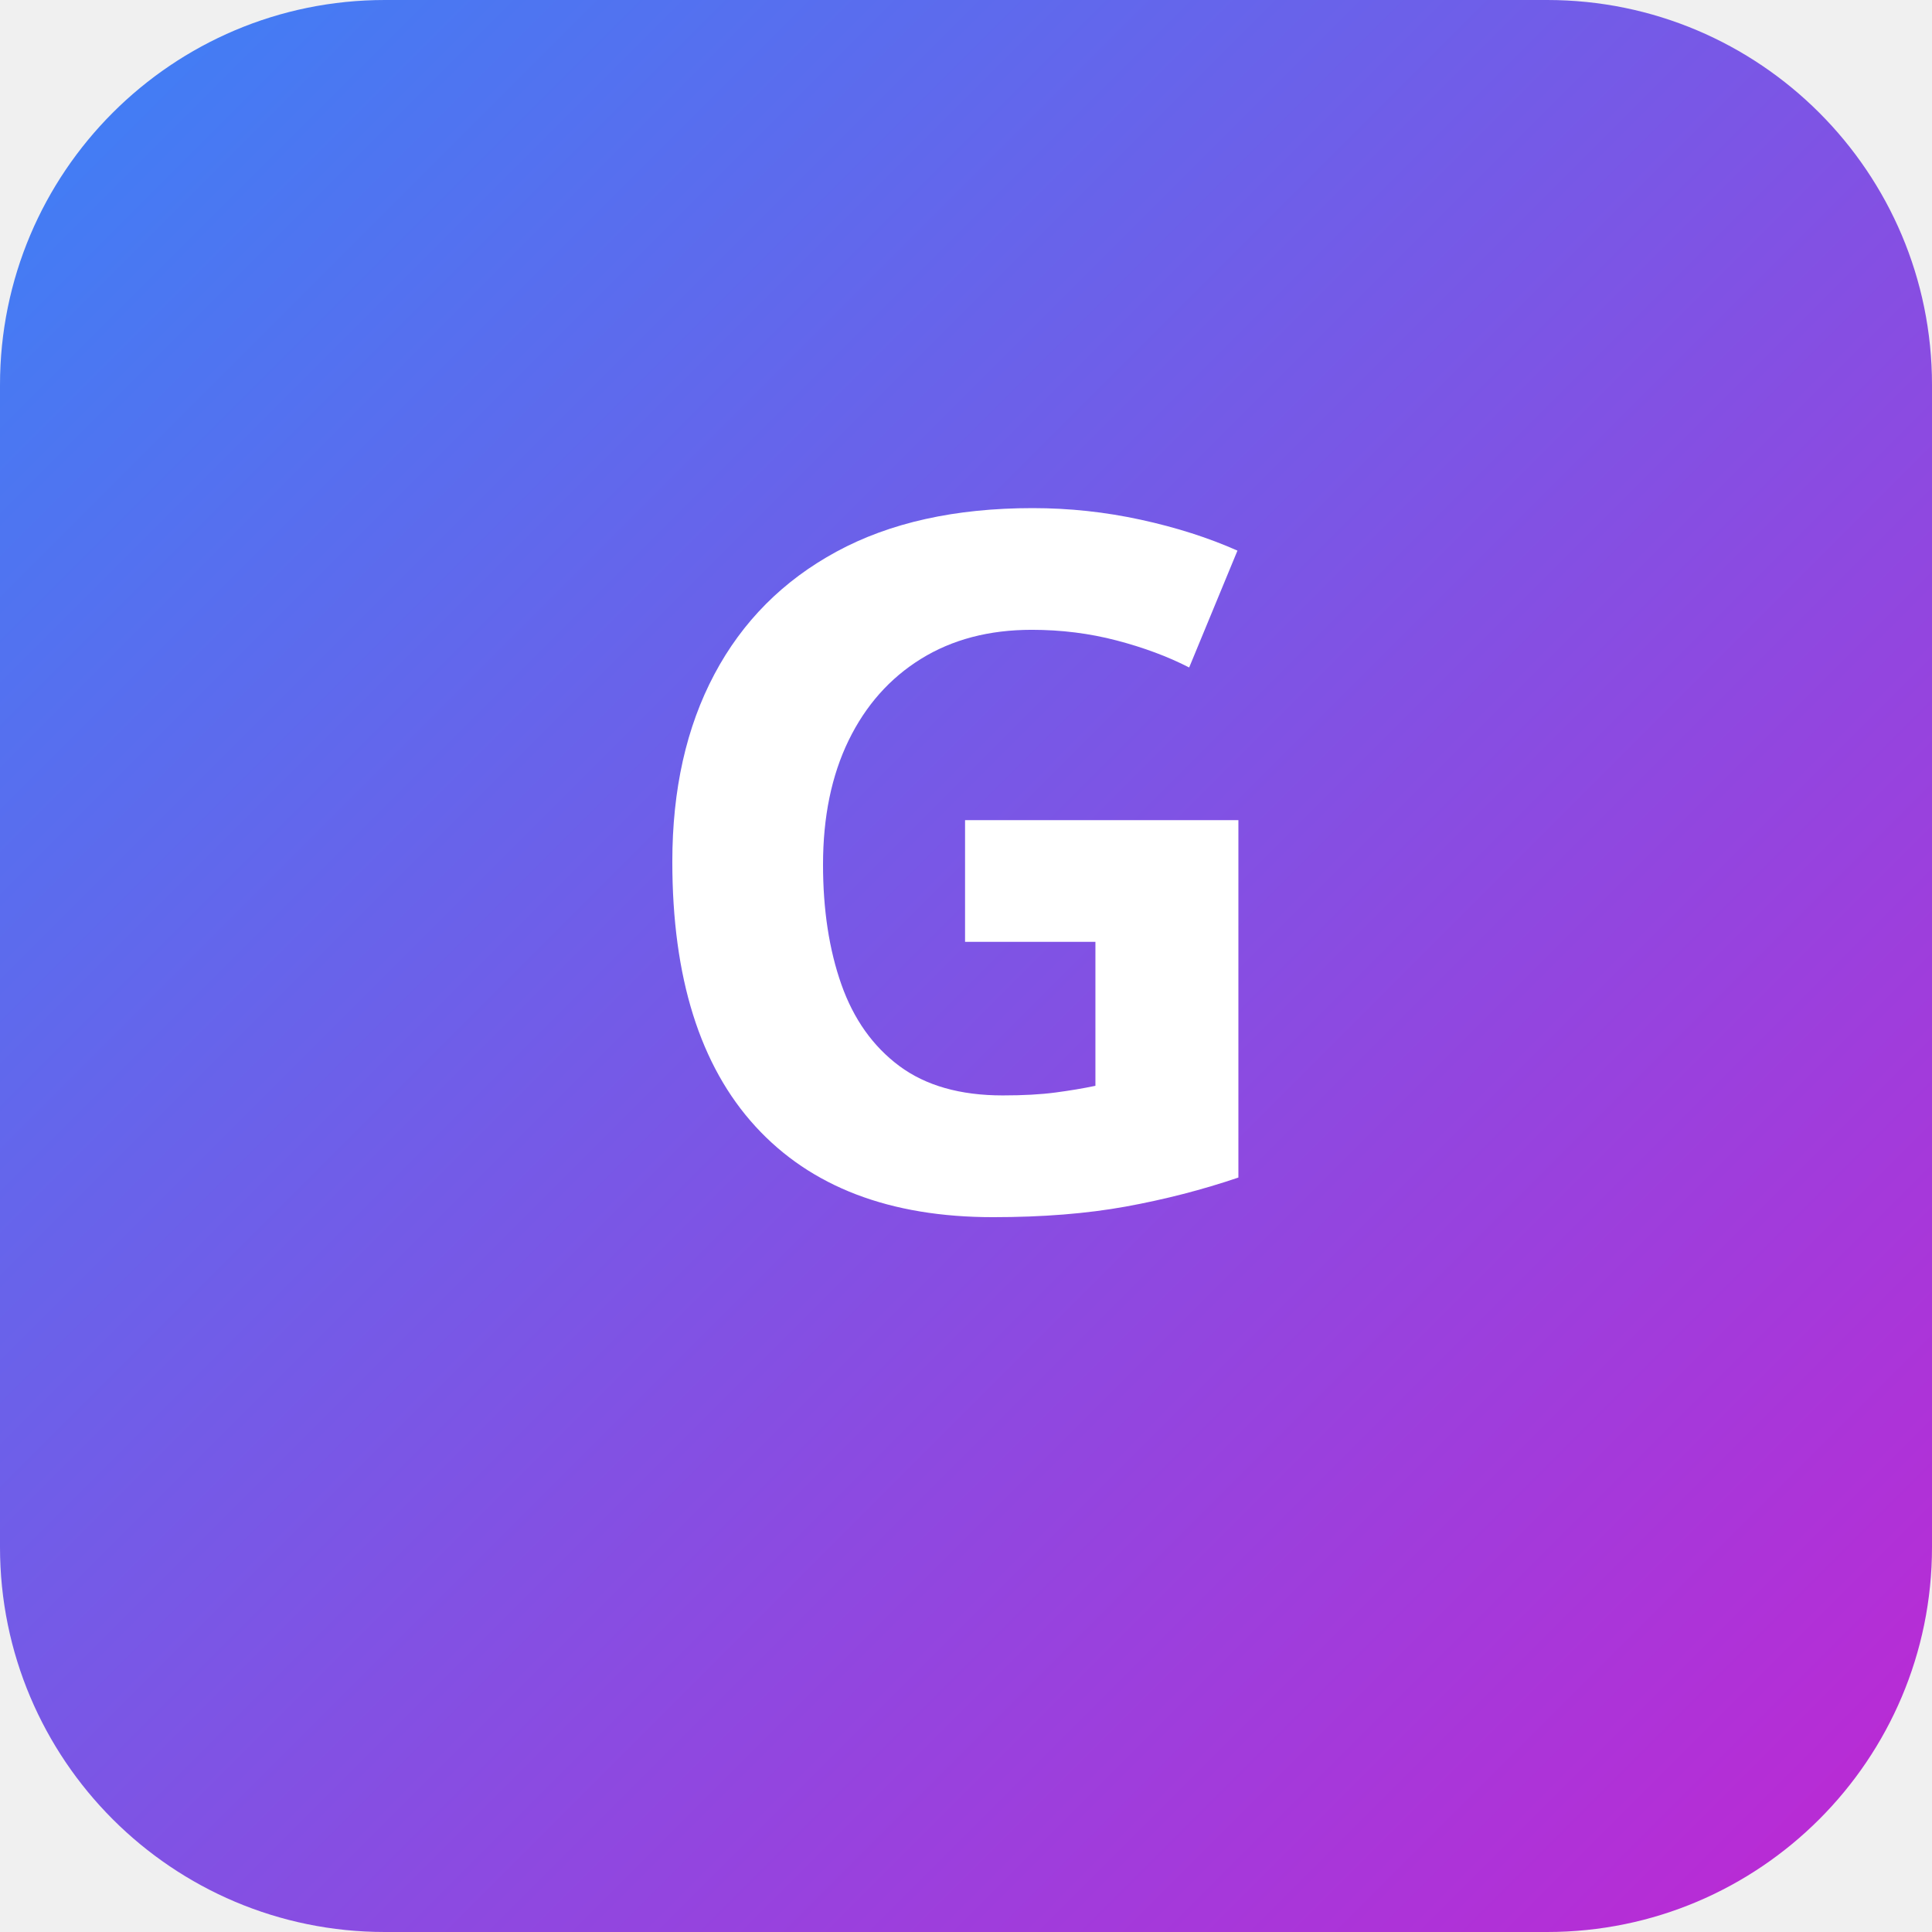
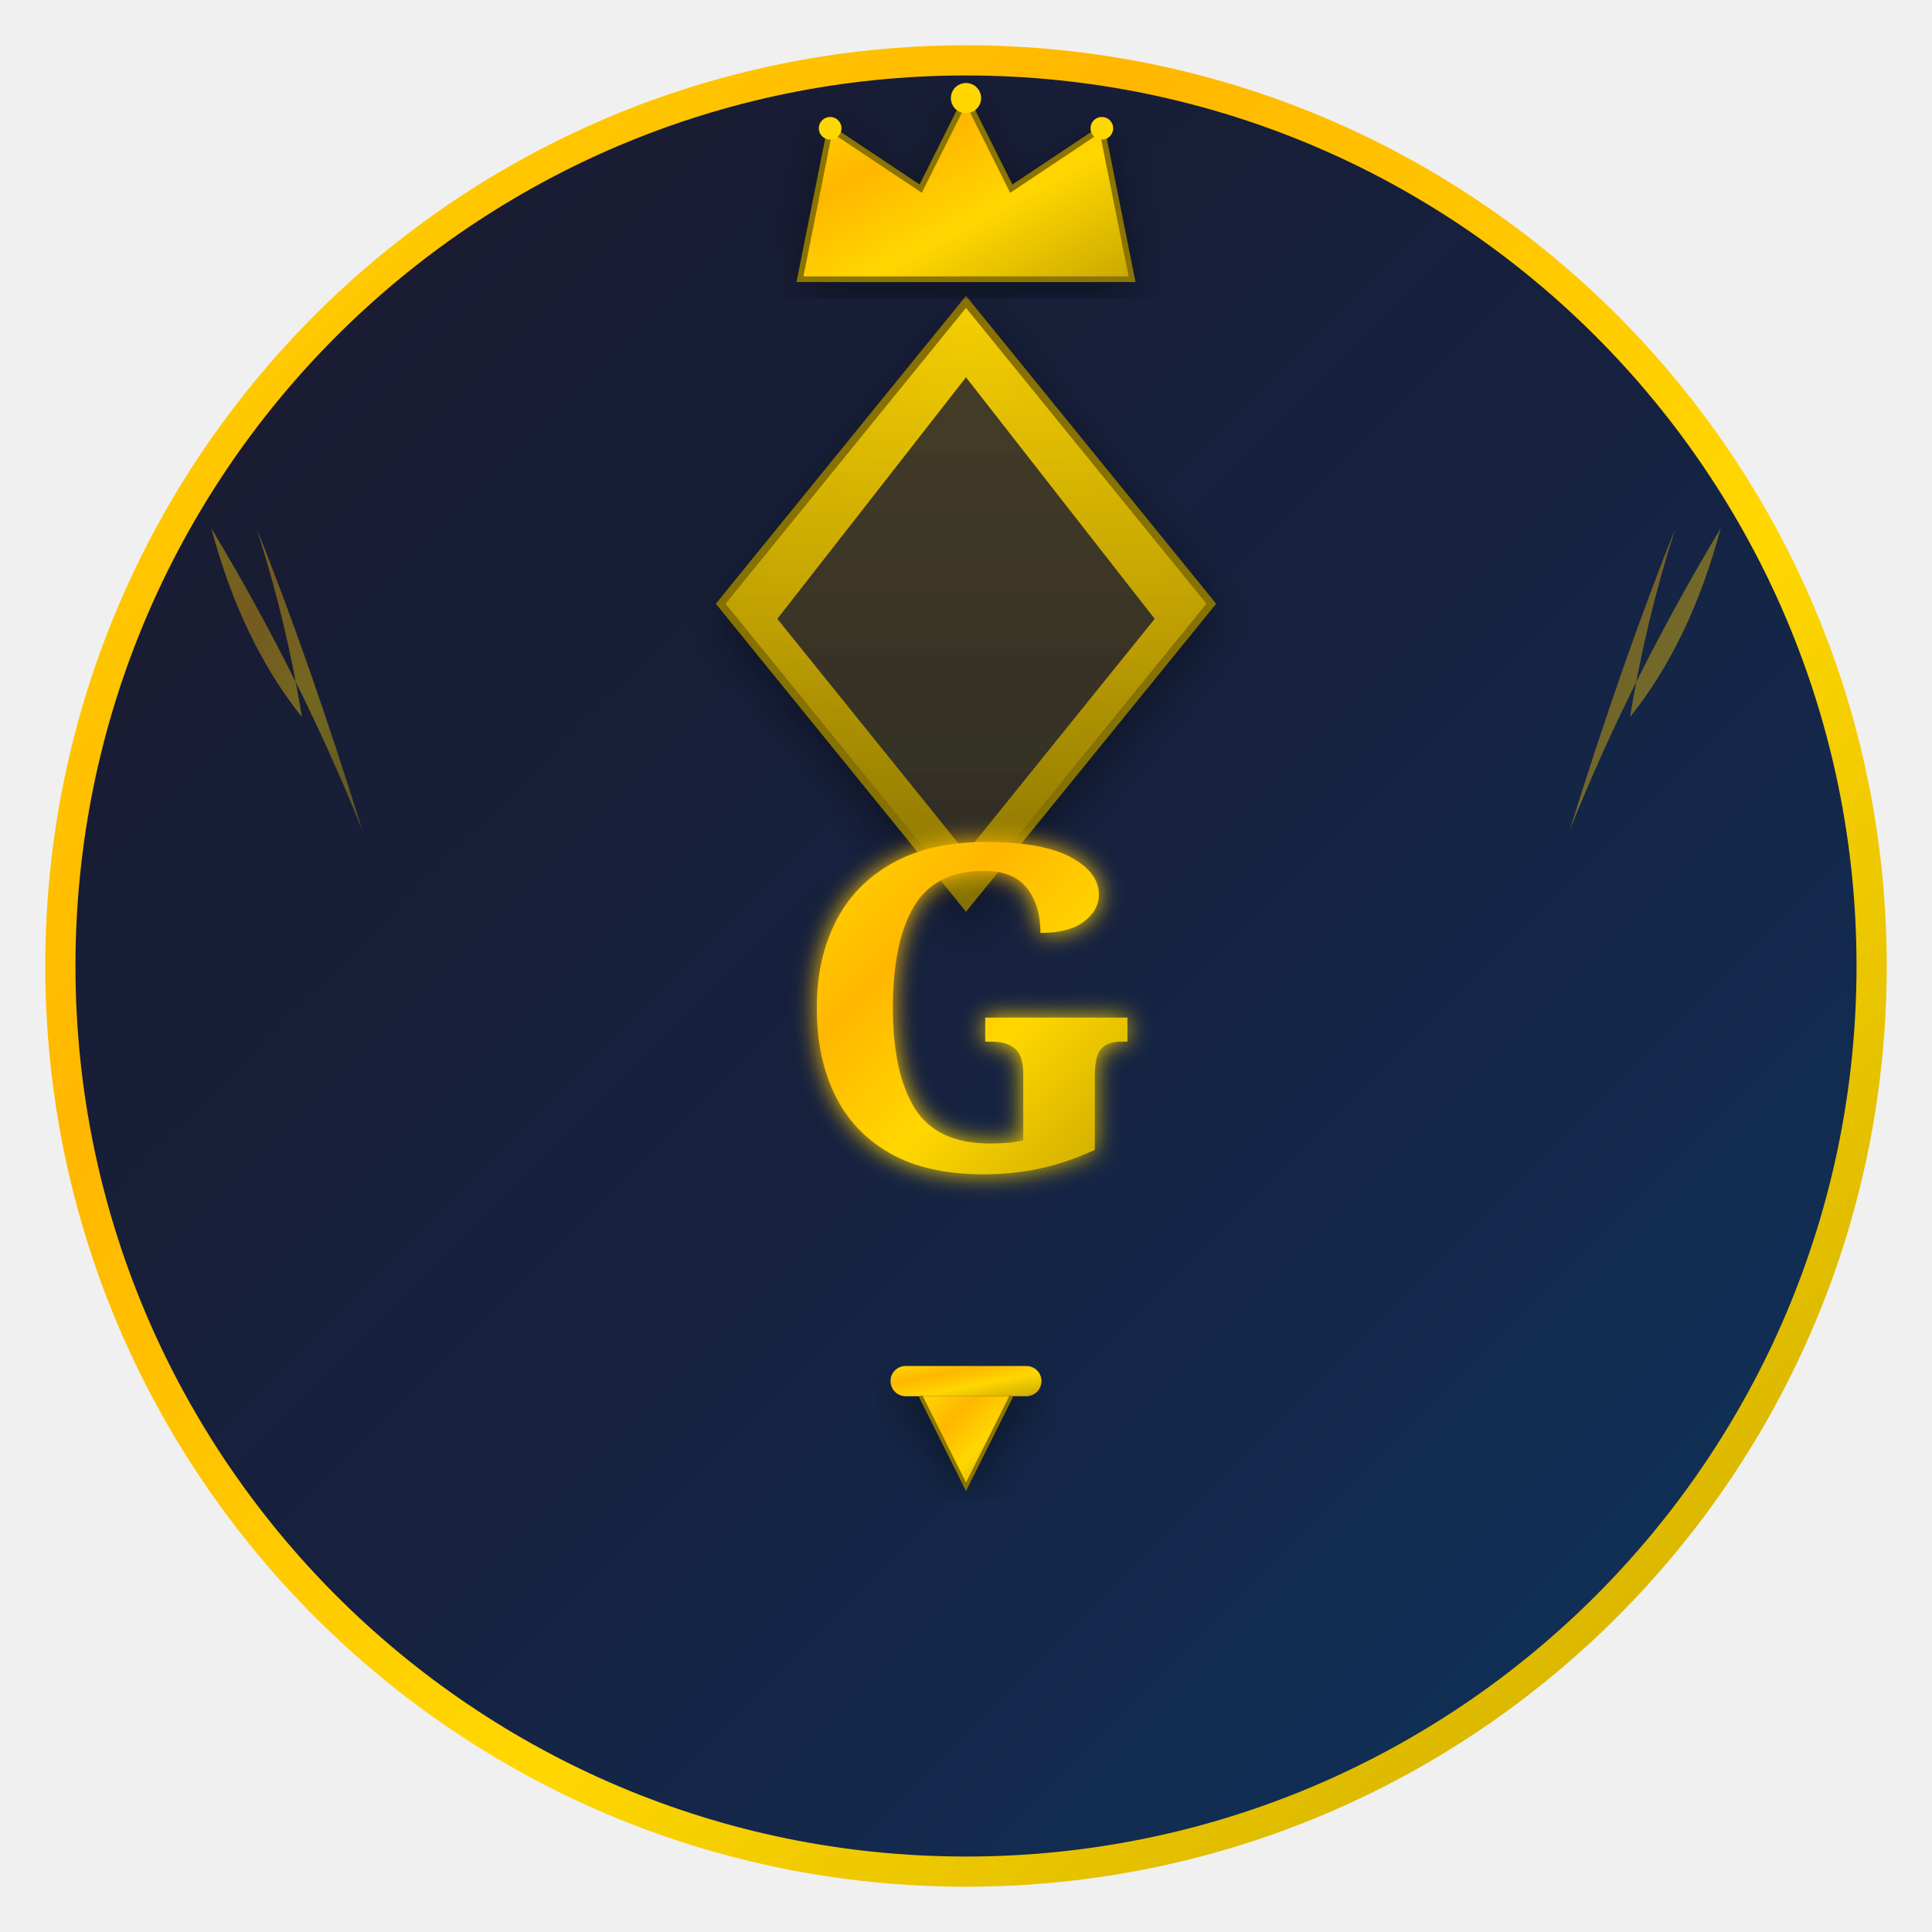
- <svg xmlns="http://www.w3.org/2000/svg" width="512" height="512" viewBox="0 0 512 512">
+ <svg xmlns="http://www.w3.org/2000/svg" viewBox="0 0 512 512" fill="none">
  <defs>
-     <linearGradient id="g" x1="0%" y1="0%" x2="100%" y2="100%">
-       <stop offset="0%" stop-color="#3b82f6" />
-       <stop offset="100%" stop-color="#c026d3" />
+     <linearGradient id="bg" x1="0" y1="0" x2="1" y2="1">
+       <stop offset="0%" stop-color="#1a1a2e" />
+       <stop offset="50%" stop-color="#16213e" />
+       <stop offset="100%" stop-color="#0f3460" />
    </linearGradient>
+     <linearGradient id="gold" x1="0" y1="0" x2="1" y2="1">
+       <stop offset="0%" stop-color="#ffd700" />
+       <stop offset="30%" stop-color="#ffb700" />
+       <stop offset="60%" stop-color="#ffd700" />
+       <stop offset="100%" stop-color="#c9a800" />
+     </linearGradient>
+     <linearGradient id="gold2" x1="0" y1="0" x2="0" y2="1">
+       <stop offset="0%" stop-color="#ffd700" />
+       <stop offset="50%" stop-color="#c9a800" />
+       <stop offset="100%" stop-color="#8b7500" />
+     </linearGradient>
+     <filter id="glow">
+       <feGaussianBlur stdDeviation="3" result="coloredBlur" />
+       <feMerge>
+         <feMergeNode in="coloredBlur" />
+         <feMergeNode in="SourceGraphic" />
+       </feMerge>
+     </filter>
+     <filter id="shadow">
+       <feDropShadow dx="0" dy="4" stdDeviation="6" flood-color="#000" flood-opacity="0.4" />
+     </filter>
  </defs>
-   <rect width="512" height="512" rx="102" fill="url(#g)" />
-   <text x="256" y="320" text-anchor="middle" fill="white" font-size="256" font-weight="bold" font-family="sans-serif">G</text>
+   <circle cx="256" cy="256" r="240" fill="url(#bg)" stroke="url(#gold)" stroke-width="8" />
+   <g transform="translate(256,180)" filter="url(#shadow)">
+     <path d="M0,-100 L65,-20 L0,60 L-65,-20 Z" fill="url(#gold2)" stroke="#8b7500" stroke-width="2" opacity="0.95" />
+     <path d="M0,-80 L50,-16 L0,46 L-50,-16 Z" fill="#1a1a2e" opacity="0.8" />
+   </g>
+   <text x="256" y="310" text-anchor="middle" font-family="Georgia,serif" font-size="120" font-weight="bold" fill="url(#gold)" filter="url(#glow)" letter-spacing="-4">G</text>
+   <g transform="translate(256,54)" filter="url(#shadow)">
+     <path d="M-44,20 L-36,-20 L-12,-4 L0,-28 L12,-4 L36,-20 L44,20 Z" fill="url(#gold)" stroke="#8b7500" stroke-width="1.5" />
+     <circle cx="0" cy="-28" r="4" fill="#ffd700" />
+     <circle cx="-36" cy="-20" r="3" fill="#ffd700" />
+     <circle cx="36" cy="-20" r="3" fill="#ffd700" />
+   </g>
+   <g transform="translate(256,370)" filter="url(#shadow)">
+     <rect x="-20" y="-8" width="40" height="8" rx="4" fill="url(#gold)" />
+     <path d="M-12,0 L0,24 L12,0" fill="url(#gold)" stroke="#8b7500" stroke-width="1" />
+   </g>
+   <path d="M96,220 Q80,180 56,140 Q64,170 80,190 Q76,165 68,140 Q82,175 96,220" fill="url(#gold)" opacity="0.4" />
+   <path d="M416,220 Q432,180 456,140 Q448,170 432,190 Q436,165 444,140 Q430,175 416,220" fill="url(#gold)" opacity="0.4" />
</svg>
